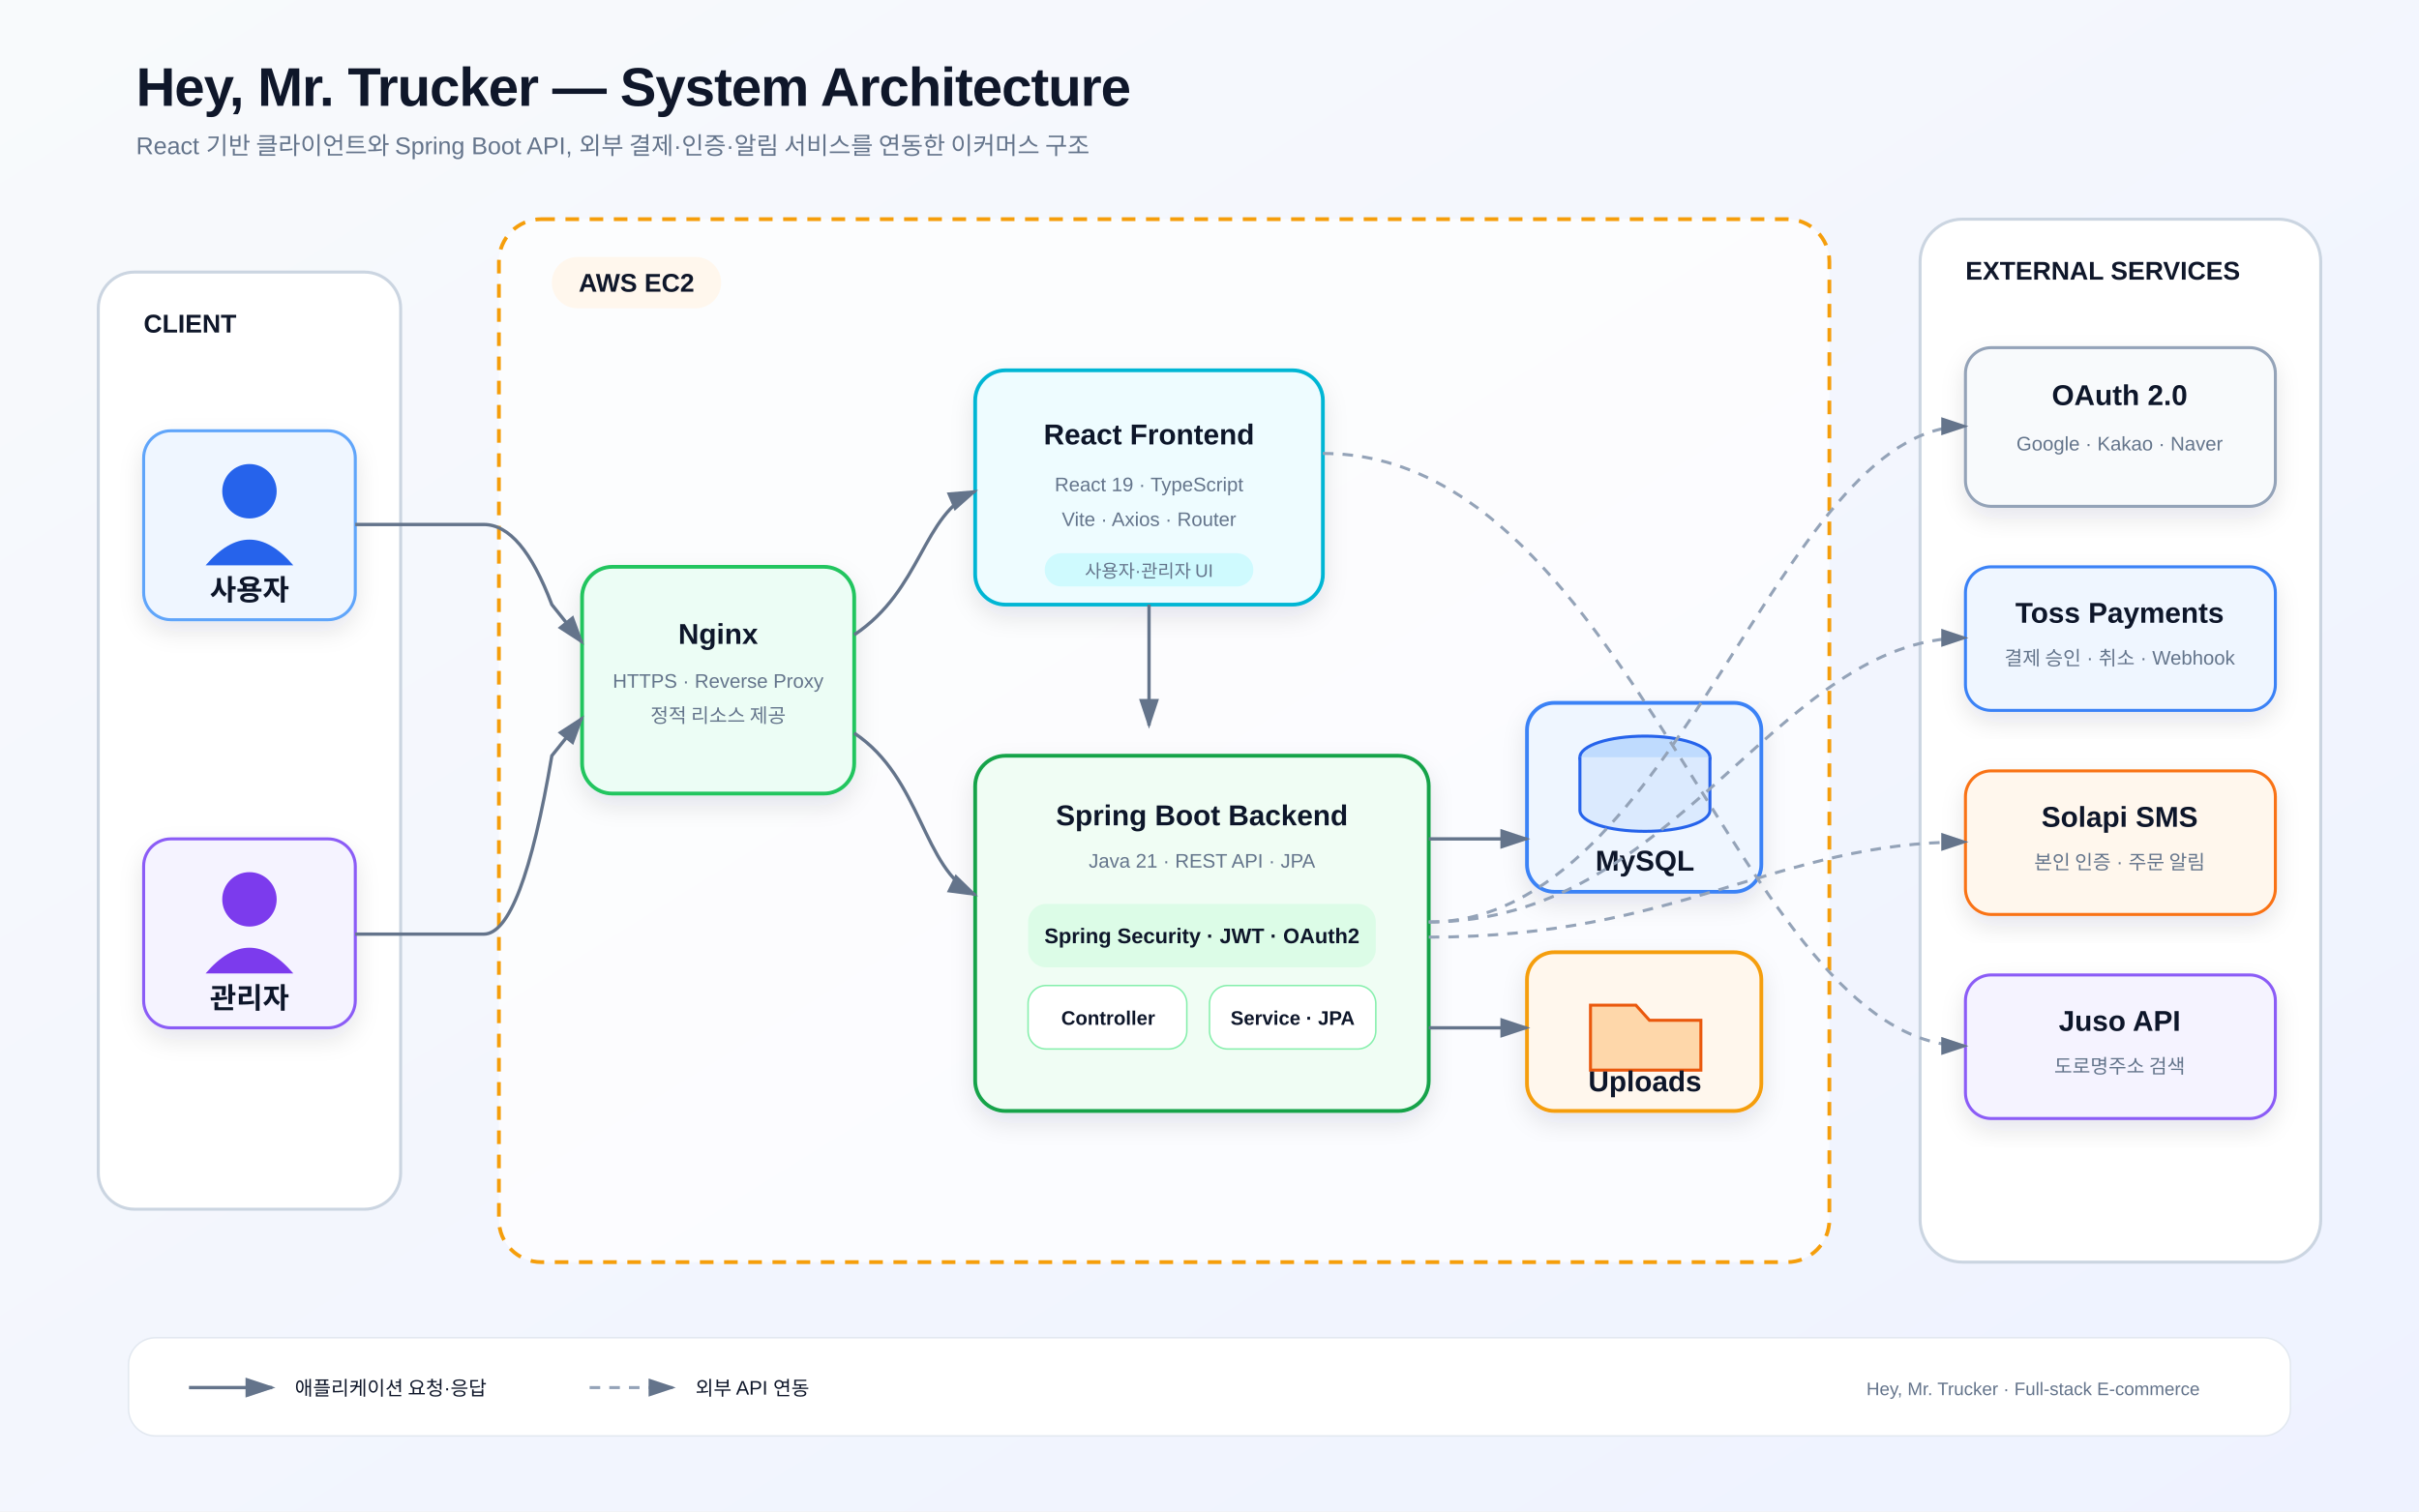
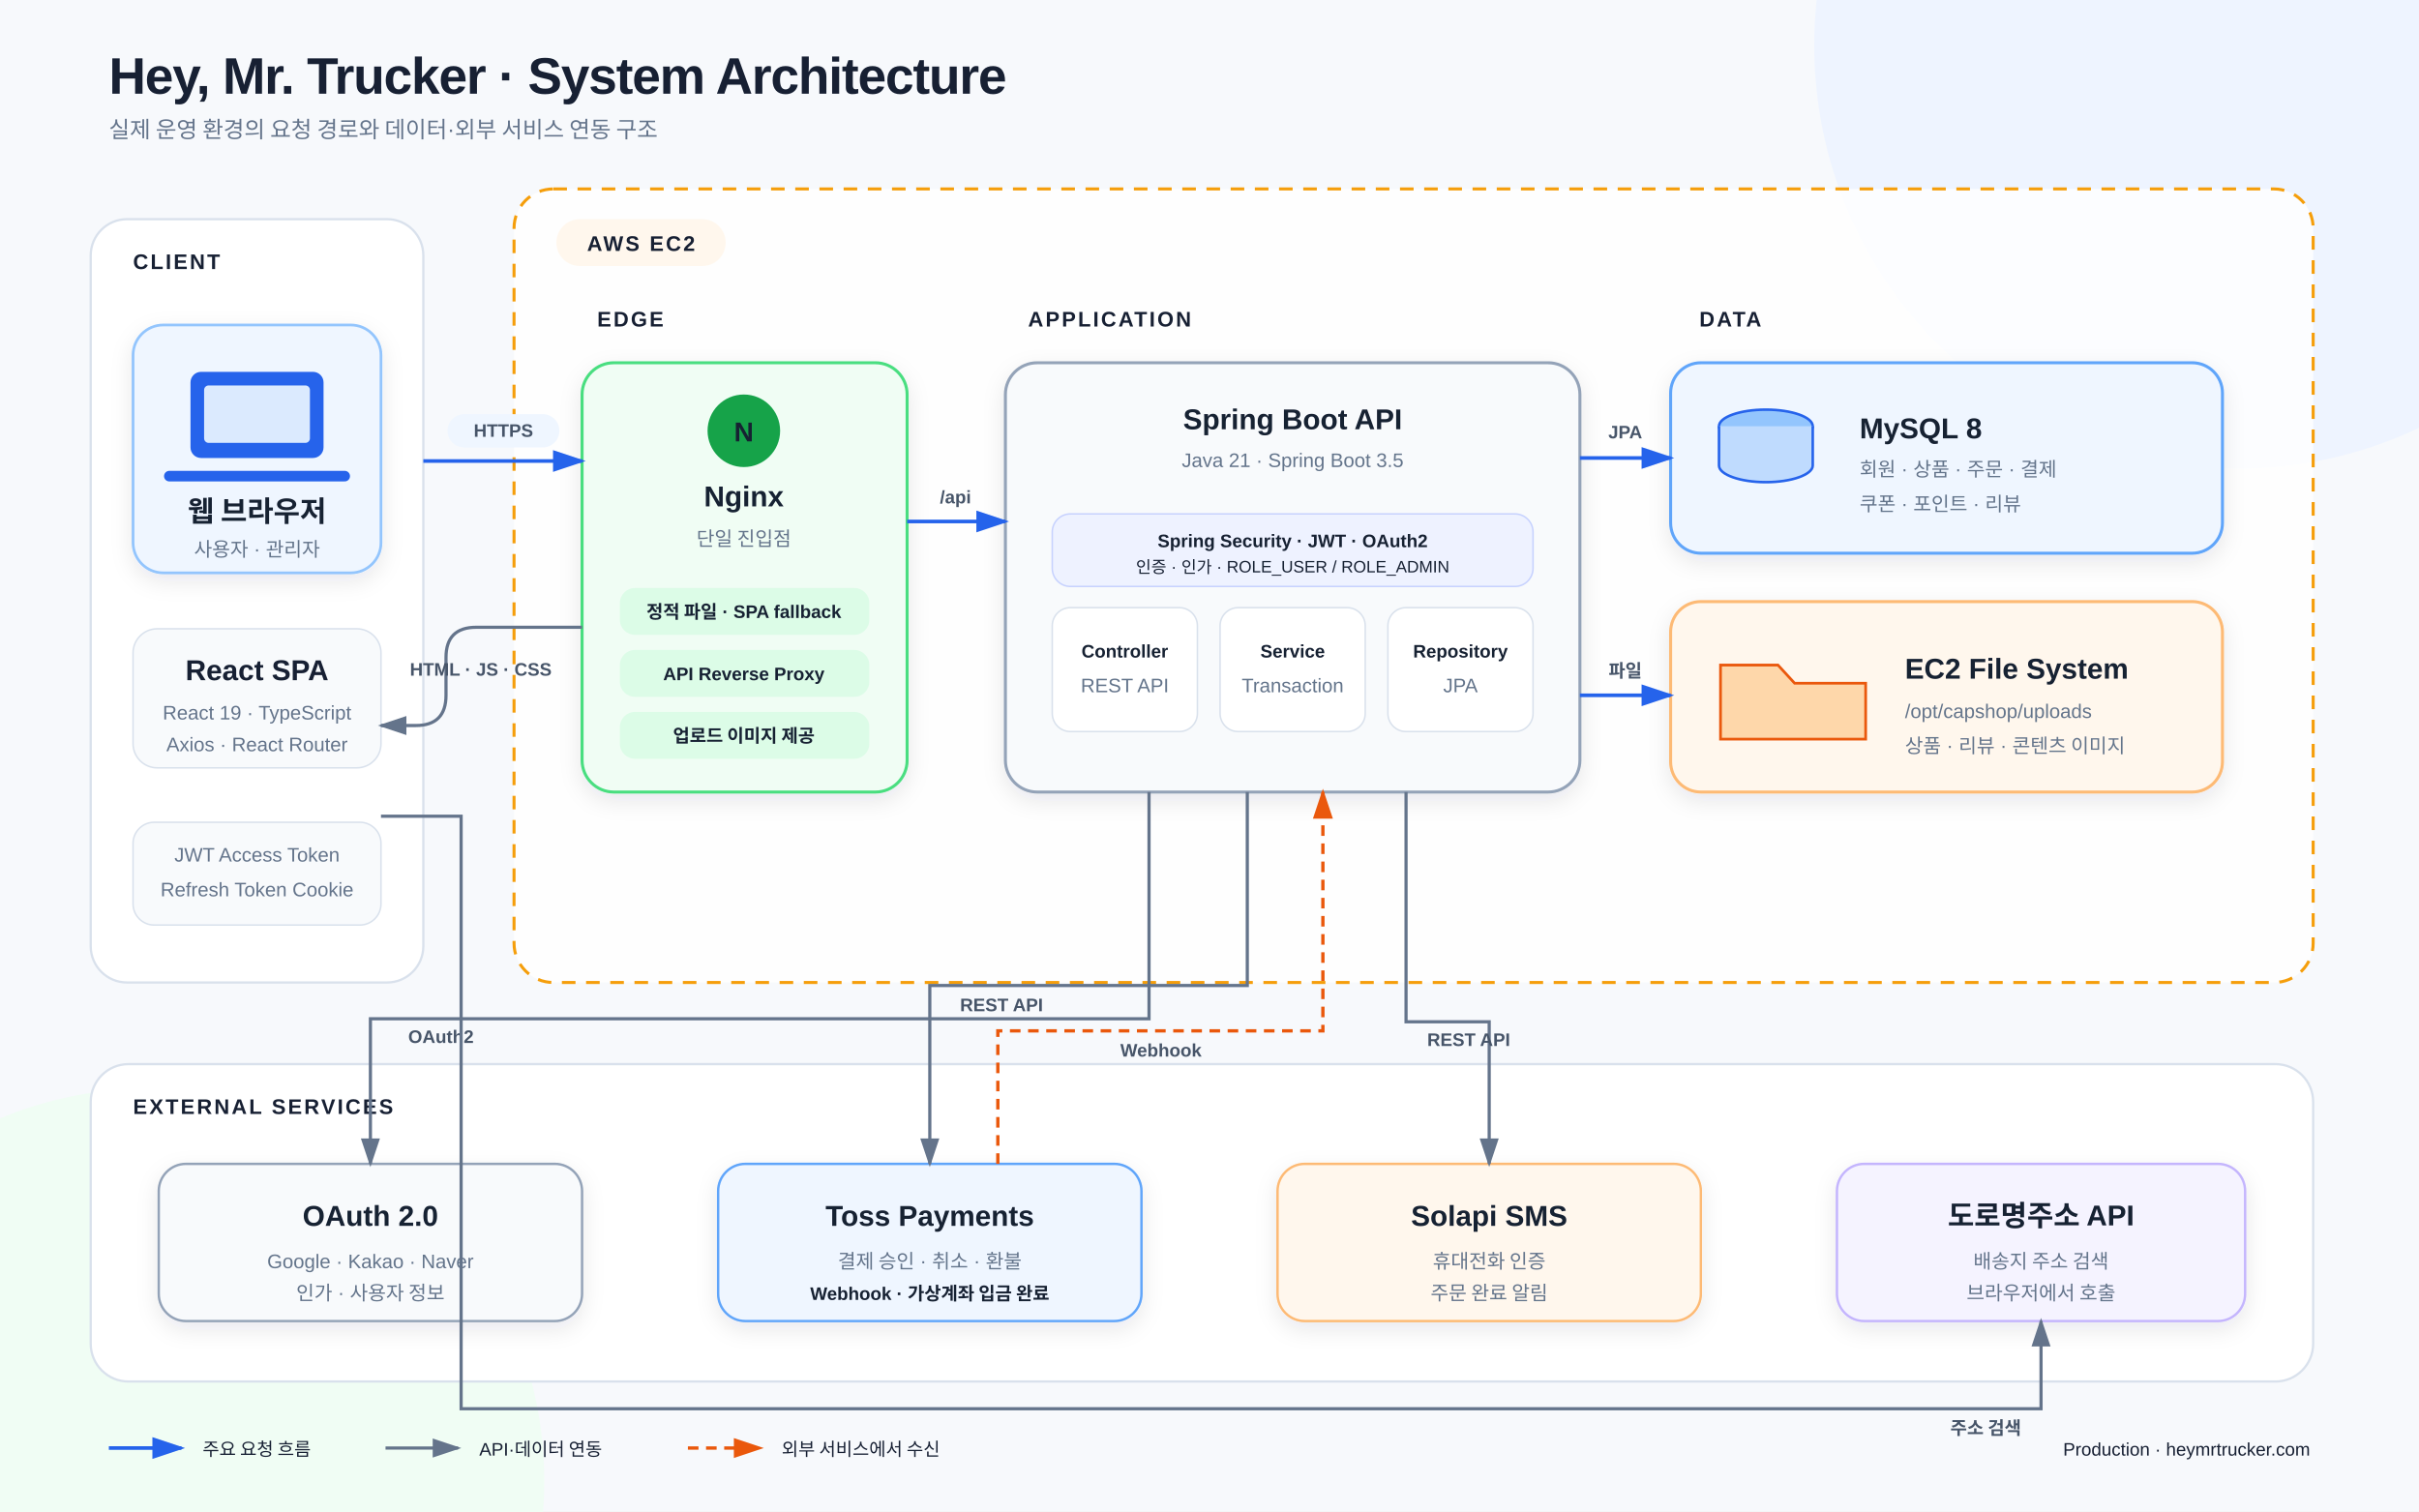
- <svg xmlns="http://www.w3.org/2000/svg" width="1600" height="1000" viewBox="0 0 1600 1000">
+ <svg xmlns="http://www.w3.org/2000/svg" width="1600" height="1000" viewBox="0 0 1600 1000" role="img" aria-labelledby="title desc">
  <defs>
-     <linearGradient id="bg" x1="0" y1="0" x2="1" y2="1">
-       <stop offset="0" stop-color="#f8fafc" />
-       <stop offset="1" stop-color="#eef2ff" />
-     </linearGradient>
-     <filter id="shadow" x="-20%" y="-20%" width="140%" height="140%">
-       <feDropShadow dx="0" dy="7" stdDeviation="8" flood-color="#0f172a" flood-opacity="0.10" />
+     <filter id="shadow" x="-20%" y="-20%" width="140%" height="150%">
+       <feDropShadow dx="0" dy="5" stdDeviation="7" flood-color="#172033" flood-opacity="0.09" />
    </filter>
-     <marker id="arrow" markerWidth="10" markerHeight="10" refX="8" refY="3" orient="auto" markerUnits="strokeWidth">
+     <marker id="arrow-blue" markerWidth="10" markerHeight="10" refX="8" refY="3" orient="auto" markerUnits="strokeWidth">
+       <path d="M0,0 L0,6 L9,3 z" fill="#2563eb" />
+     </marker>
+     <marker id="arrow-slate" markerWidth="10" markerHeight="10" refX="8" refY="3" orient="auto" markerUnits="strokeWidth">
      <path d="M0,0 L0,6 L9,3 z" fill="#64748b" />
    </marker>
+     <marker id="arrow-orange" markerWidth="10" markerHeight="10" refX="8" refY="3" orient="auto" markerUnits="strokeWidth">
+       <path d="M0,0 L0,6 L9,3 z" fill="#ea580c" />
+     </marker>
    <style>
-       text { font-family: Pretendard, "Apple SD Gothic Neo", "Noto Sans KR", Arial, sans-serif; fill: #0f172a; }
-       .title { font-size: 36px; font-weight: 800; letter-spacing: -0.6px; }
-       .subtitle { font-size: 16px; fill: #64748b; }
-       .zone-title { font-size: 17px; font-weight: 800; }
+       text { font-family: Pretendard, "Apple SD Gothic Neo", "Noto Sans KR", Arial, sans-serif; fill: #172033; }
+       .title { font-size: 34px; font-weight: 800; letter-spacing: -0.7px; }
+       .subtitle { font-size: 15px; fill: #64748b; }
+       .zone { font-size: 14px; font-weight: 800; letter-spacing: 1.4px; }
      .node-title { font-size: 19px; font-weight: 800; }
      .node-sub { font-size: 13px; fill: #64748b; }
-       .small { font-size: 12px; fill: #64748b; }
-       .line { fill: none; stroke: #64748b; stroke-width: 2.2; marker-end: url(#arrow); }
-       .dash { fill: none; stroke: #94a3b8; stroke-width: 2; stroke-dasharray: 7 6; marker-end: url(#arrow); }
+       .chip { font-size: 12px; font-weight: 700; }
+       .flow-label { font-size: 12px; font-weight: 700; fill: #475569; }
+       .main-line { fill: none; stroke: #2563eb; stroke-width: 2.4; marker-end: url(#arrow-blue); }
+       .api-line { fill: none; stroke: #64748b; stroke-width: 2.1; marker-end: url(#arrow-slate); }
+       .webhook-line { fill: none; stroke: #ea580c; stroke-width: 2.2; stroke-dasharray: 7 5; marker-end: url(#arrow-orange); }
    </style>
  </defs>
-   <rect width="1600" height="1000" fill="url(#bg)" />
-   <text x="90" y="70" class="title">Hey, Mr. Trucker — System Architecture</text>
-   <text x="90" y="102" class="subtitle">React 기반 클라이언트와 Spring Boot API, 외부 결제·인증·알림 서비스를 연동한 이커머스 구조</text>
-   <rect x="65" y="180" width="200" height="620" rx="24" fill="#ffffff" stroke="#cbd5e1" stroke-width="2" />
-   <text x="95" y="220" class="zone-title" fill="#475569">CLIENT</text>
+   <rect width="1600" height="1000" fill="#f7f9fc" />
+   <circle cx="1480" cy="30" r="280" fill="#eef4ff" />
+   <circle cx="100" cy="980" r="260" fill="#f0fdf4" />
+   <text x="72" y="62" class="title">Hey, Mr. Trucker · System Architecture</text>
+   <text x="72" y="91" class="subtitle">실제 운영 환경의 요청 경로와 데이터·외부 서비스 연동 구조</text>
+   <rect x="60" y="145" width="220" height="505" rx="24" fill="#ffffff" stroke="#d9e1ec" stroke-width="1.5" />
+   <text x="88" y="178" class="zone" fill="#64748b">CLIENT</text>
  <g filter="url(#shadow)">
-     <rect x="95" y="285" width="140" height="125" rx="18" fill="#eff6ff" stroke="#60a5fa" stroke-width="2" />
-     <circle cx="165" cy="325" r="18" fill="#2563eb" />
-     <path d="M136 374 Q165 340 194 374" fill="#2563eb" />
-     <text x="165" y="397" text-anchor="middle" class="node-title">사용자</text>
+     <rect x="88" y="215" width="164" height="164" rx="20" fill="#eff6ff" stroke="#93c5fd" stroke-width="1.8" />
+     <rect x="126" y="246" width="88" height="57" rx="7" fill="#2563eb" />
+     <rect x="135" y="255" width="70" height="38" rx="3" fill="#dbeafe" />
+     <path d="M112 315 h116" stroke="#2563eb" stroke-width="7" stroke-linecap="round" />
+     <text x="170" y="345" text-anchor="middle" class="node-title">웹 브라우저</text>
+     <text x="170" y="368" text-anchor="middle" class="node-sub">사용자 · 관리자</text>
+   </g>
+   <rect x="88" y="416" width="164" height="92" rx="16" fill="#f8fafc" stroke="#d9e1ec" />
+   <text x="170" y="450" text-anchor="middle" class="node-title">React SPA</text>
+   <text x="170" y="476" text-anchor="middle" class="node-sub">React 19 · TypeScript</text>
+   <text x="170" y="497" text-anchor="middle" class="node-sub">Axios · React Router</text>
+   <rect x="88" y="544" width="164" height="68" rx="14" fill="#f8fafc" stroke="#d9e1ec" />
+   <text x="170" y="570" text-anchor="middle" class="node-sub">JWT Access Token</text>
+   <text x="170" y="593" text-anchor="middle" class="node-sub">Refresh Token Cookie</text>
+   <rect x="340" y="125" width="1190" height="525" rx="26" fill="#ffffff" fill-opacity="0.82" stroke="#f59e0b" stroke-width="2" stroke-dasharray="9 7" />
+   <rect x="368" y="145" width="112" height="31" rx="15.5" fill="#fff7ed" />
+   <text x="424" y="166" text-anchor="middle" class="zone" fill="#c2410c">AWS EC2</text>
+   <text x="395" y="216" class="zone" fill="#64748b">EDGE</text>
+   <g filter="url(#shadow)">
+     <rect x="385" y="240" width="215" height="284" rx="21" fill="#f0fdf4" stroke="#4ade80" stroke-width="2" />
+     <circle cx="492" cy="285" r="24" fill="#16a34a" />
+     <text x="492" y="292" text-anchor="middle" font-size="18" font-weight="900" fill="#ffffff">N</text>
+     <text x="492" y="335" text-anchor="middle" class="node-title">Nginx</text>
+     <text x="492" y="361" text-anchor="middle" class="node-sub">단일 진입점</text>
+     <rect x="410" y="389" width="165" height="31" rx="10" fill="#dcfce7" />
+     <text x="492" y="409" text-anchor="middle" class="chip" fill="#166534">정적 파일 · SPA fallback</text>
+     <rect x="410" y="430" width="165" height="31" rx="10" fill="#dcfce7" />
+     <text x="492" y="450" text-anchor="middle" class="chip" fill="#166534">API Reverse Proxy</text>
+     <rect x="410" y="471" width="165" height="31" rx="10" fill="#dcfce7" />
+     <text x="492" y="491" text-anchor="middle" class="chip" fill="#166534">업로드 이미지 제공</text>
+   </g>
+   <text x="680" y="216" class="zone" fill="#64748b">APPLICATION</text>
+   <g filter="url(#shadow)">
+     <rect x="665" y="240" width="380" height="284" rx="21" fill="#f8fafc" stroke="#94a3b8" stroke-width="2" />
+     <text x="855" y="284" text-anchor="middle" class="node-title">Spring Boot API</text>
+     <text x="855" y="309" text-anchor="middle" class="node-sub">Java 21 · Spring Boot 3.5</text>
+     <rect x="696" y="340" width="318" height="48" rx="12" fill="#eef2ff" stroke="#c7d2fe" />
+     <text x="855" y="362" text-anchor="middle" class="chip" fill="#3730a3">Spring Security · JWT · OAuth2</text>
+     <text x="855" y="379" text-anchor="middle" font-size="11" fill="#6366f1">인증 · 인가 · ROLE_USER / ROLE_ADMIN</text>
+     <rect x="696" y="402" width="96" height="82" rx="12" fill="#ffffff" stroke="#d9e1ec" />
+     <text x="744" y="435" text-anchor="middle" class="chip">Controller</text>
+     <text x="744" y="458" text-anchor="middle" class="node-sub">REST API</text>
+     <rect x="807" y="402" width="96" height="82" rx="12" fill="#ffffff" stroke="#d9e1ec" />
+     <text x="855" y="435" text-anchor="middle" class="chip">Service</text>
+     <text x="855" y="458" text-anchor="middle" class="node-sub">Transaction</text>
+     <rect x="918" y="402" width="96" height="82" rx="12" fill="#ffffff" stroke="#d9e1ec" />
+     <text x="966" y="435" text-anchor="middle" class="chip">Repository</text>
+     <text x="966" y="458" text-anchor="middle" class="node-sub">JPA</text>
+   </g>
+   <text x="1124" y="216" class="zone" fill="#64748b">DATA</text>
+   <g filter="url(#shadow)">
+     <rect x="1105" y="240" width="365" height="126" rx="20" fill="#eff6ff" stroke="#60a5fa" stroke-width="2" />
+     <ellipse cx="1168" cy="282" rx="31" ry="11" fill="#93c5fd" stroke="#2563eb" stroke-width="1.7" />
+     <path d="M1137 282 v26 c0 6 14 11 31 11 s31-5 31-11 v-26" fill="#bfdbfe" stroke="#2563eb" stroke-width="1.7" />
+     <text x="1230" y="290" class="node-title">MySQL 8</text>
+     <text x="1230" y="315" class="node-sub">회원 · 상품 · 주문 · 결제</text>
+     <text x="1230" y="338" class="node-sub">쿠폰 · 포인트 · 리뷰</text>
  </g>
  <g filter="url(#shadow)">
-     <rect x="95" y="555" width="140" height="125" rx="18" fill="#f5f3ff" stroke="#8b5cf6" stroke-width="2" />
-     <circle cx="165" cy="595" r="18" fill="#7c3aed" />
-     <path d="M136 644 Q165 610 194 644" fill="#7c3aed" />
-     <text x="165" y="667" text-anchor="middle" class="node-title">관리자</text>
+     <rect x="1105" y="398" width="365" height="126" rx="20" fill="#fff7ed" stroke="#fdba74" stroke-width="2" />
+     <path d="M1138 440 h38 l11 12 h47 v37 h-96z" fill="#fed7aa" stroke="#ea580c" stroke-width="1.8" />
+     <text x="1260" y="449" class="node-title">EC2 File System</text>
+     <text x="1260" y="475" class="node-sub">/opt/capshop/uploads</text>
+     <text x="1260" y="498" class="node-sub">상품 · 리뷰 · 콘텐츠 이미지</text>
  </g>
-   <rect x="330" y="145" width="880" height="690" rx="28" fill="#ffffff" fill-opacity="0.72" stroke="#f59e0b" stroke-width="2.5" stroke-dasharray="9 7" />
-   <rect x="365" y="170" width="112" height="34" rx="17" fill="#fff7ed" />
-   <text x="421" y="193" text-anchor="middle" class="zone-title" fill="#c2410c">AWS EC2</text>
+   <path d="M280 305 H385" class="main-line" />
+   <rect x="296" y="274" width="74" height="22" rx="11" fill="#eff6ff" />
+   <text x="333" y="289" text-anchor="middle" class="flow-label">HTTPS</text>
+   <path d="M600 345 H665" class="main-line" />
+   <text x="632" y="333" text-anchor="middle" class="flow-label">/api</text>
+   <path d="M1045 303 H1105" class="main-line" />
+   <text x="1075" y="290" text-anchor="middle" class="flow-label">JPA</text>
+   <path d="M1045 460 H1105" class="main-line" />
+   <text x="1075" y="448" text-anchor="middle" class="flow-label">파일</text>
+   <path d="M385 415 H315 Q295 415 295 435 V460 Q295 480 275 480 H252" class="api-line" />
+   <text x="318" y="447" text-anchor="middle" class="flow-label">HTML · JS · CSS</text>
+   <rect x="60" y="704" width="1470" height="210" rx="25" fill="#ffffff" stroke="#d9e1ec" stroke-width="1.5" />
+   <text x="88" y="737" class="zone" fill="#64748b">EXTERNAL SERVICES</text>
  <g filter="url(#shadow)">
-     <rect x="385" y="375" width="180" height="150" rx="20" fill="#ecfdf5" stroke="#22c55e" stroke-width="2.5" />
-     <text x="475" y="426" text-anchor="middle" class="node-title">Nginx</text>
-     <text x="475" y="455" text-anchor="middle" class="node-sub">HTTPS · Reverse Proxy</text>
-     <text x="475" y="478" text-anchor="middle" class="node-sub">정적 리소스 제공</text>
+     <rect x="105" y="770" width="280" height="104" rx="18" fill="#f8fafc" stroke="#94a3b8" stroke-width="1.6" />
+     <text x="245" y="811" text-anchor="middle" class="node-title">OAuth 2.0</text>
+     <text x="245" y="839" text-anchor="middle" class="node-sub">Google · Kakao · Naver</text>
+     <text x="245" y="860" text-anchor="middle" class="node-sub">인가 · 사용자 정보</text>
  </g>
  <g filter="url(#shadow)">
-     <rect x="645" y="245" width="230" height="155" rx="20" fill="#eefcff" stroke="#06b6d4" stroke-width="2.5" />
-     <text x="760" y="294" text-anchor="middle" class="node-title">React Frontend</text>
-     <text x="760" y="325" text-anchor="middle" class="node-sub">React 19 · TypeScript</text>
-     <text x="760" y="348" text-anchor="middle" class="node-sub">Vite · Axios · Router</text>
-     <rect x="691" y="366" width="138" height="22" rx="11" fill="#cffafe" />
-     <text x="760" y="382" text-anchor="middle" class="small">사용자·관리자 UI</text>
+     <rect x="475" y="770" width="280" height="104" rx="18" fill="#eff6ff" stroke="#60a5fa" stroke-width="1.6" />
+     <text x="615" y="811" text-anchor="middle" class="node-title">Toss Payments</text>
+     <text x="615" y="839" text-anchor="middle" class="node-sub">결제 승인 · 취소 · 환불</text>
+     <text x="615" y="860" text-anchor="middle" font-size="12" font-weight="700" fill="#ea580c">Webhook · 가상계좌 입금 완료</text>
  </g>
  <g filter="url(#shadow)">
-     <rect x="645" y="500" width="300" height="235" rx="20" fill="#f0fdf4" stroke="#16a34a" stroke-width="2.5" />
-     <text x="795" y="546" text-anchor="middle" class="node-title">Spring Boot Backend</text>
-     <text x="795" y="574" text-anchor="middle" class="node-sub">Java 21 · REST API · JPA</text>
-     <rect x="680" y="598" width="230" height="42" rx="12" fill="#dcfce7" />
-     <text x="795" y="624" text-anchor="middle" font-size="14" font-weight="700">Spring Security · JWT · OAuth2</text>
-     <rect x="680" y="652" width="105" height="42" rx="12" fill="#ffffff" stroke="#86efac" />
-     <text x="733" y="678" text-anchor="middle" font-size="13" font-weight="700">Controller</text>
-     <rect x="800" y="652" width="110" height="42" rx="12" fill="#ffffff" stroke="#86efac" />
-     <text x="855" y="678" text-anchor="middle" font-size="13" font-weight="700">Service · JPA</text>
+     <rect x="845" y="770" width="280" height="104" rx="18" fill="#fff7ed" stroke="#fdba74" stroke-width="1.6" />
+     <text x="985" y="811" text-anchor="middle" class="node-title">Solapi SMS</text>
+     <text x="985" y="839" text-anchor="middle" class="node-sub">휴대전화 인증</text>
+     <text x="985" y="860" text-anchor="middle" class="node-sub">주문 완료 알림</text>
  </g>
  <g filter="url(#shadow)">
-     <rect x="1010" y="465" width="155" height="125" rx="18" fill="#eff6ff" stroke="#3b82f6" stroke-width="2.5" />
-     <ellipse cx="1088" cy="501" rx="43" ry="14" fill="#bfdbfe" stroke="#2563eb" stroke-width="2" />
-     <path d="M1045 501 v35 c0 8 19 14 43 14 s43-6 43-14 v-35" fill="#dbeafe" stroke="#2563eb" stroke-width="2" />
-     <text x="1088" y="576" text-anchor="middle" class="node-title">MySQL</text>
+     <rect x="1215" y="770" width="270" height="104" rx="18" fill="#f5f3ff" stroke="#c4b5fd" stroke-width="1.6" />
+     <text x="1350" y="811" text-anchor="middle" class="node-title">도로명주소 API</text>
+     <text x="1350" y="839" text-anchor="middle" class="node-sub">배송지 주소 검색</text>
+     <text x="1350" y="860" text-anchor="middle" class="node-sub">브라우저에서 호출</text>
  </g>
-   <g filter="url(#shadow)">
-     <rect x="1010" y="630" width="155" height="105" rx="18" fill="#fff7ed" stroke="#f59e0b" stroke-width="2.5" />
-     <path d="M1052 665 h30 l9 10 h34 v33 h-73z" fill="#fed7aa" stroke="#ea580c" stroke-width="2" />
-     <text x="1088" y="722" text-anchor="middle" class="node-title">Uploads</text>
-   </g>
-   <rect x="1270" y="145" width="265" height="690" rx="28" fill="#ffffff" stroke="#cbd5e1" stroke-width="2" />
-   <text x="1300" y="185" class="zone-title" fill="#475569">EXTERNAL SERVICES</text>
-   <g filter="url(#shadow)">
-     <rect x="1300" y="230" width="205" height="105" rx="17" fill="#f8fafc" stroke="#94a3b8" stroke-width="2" />
-     <text x="1402" y="268" text-anchor="middle" class="node-title">OAuth 2.0</text>
-     <text x="1402" y="298" text-anchor="middle" class="node-sub">Google · Kakao · Naver</text>
-   </g>
-   <g filter="url(#shadow)">
-     <rect x="1300" y="375" width="205" height="95" rx="17" fill="#eff6ff" stroke="#3b82f6" stroke-width="2" />
-     <text x="1402" y="412" text-anchor="middle" class="node-title">Toss Payments</text>
-     <text x="1402" y="440" text-anchor="middle" class="node-sub">결제 승인 · 취소 · Webhook</text>
-   </g>
-   <g filter="url(#shadow)">
-     <rect x="1300" y="510" width="205" height="95" rx="17" fill="#fff7ed" stroke="#f97316" stroke-width="2" />
-     <text x="1402" y="547" text-anchor="middle" class="node-title">Solapi SMS</text>
-     <text x="1402" y="575" text-anchor="middle" class="node-sub">본인 인증 · 주문 알림</text>
-   </g>
-   <g filter="url(#shadow)">
-     <rect x="1300" y="645" width="205" height="95" rx="17" fill="#f5f3ff" stroke="#8b5cf6" stroke-width="2" />
-     <text x="1402" y="682" text-anchor="middle" class="node-title">Juso API</text>
-     <text x="1402" y="710" text-anchor="middle" class="node-sub">도로명주소 검색</text>
-   </g>
-   <path d="M235 347 H320 Q345 347 365 400 L385 425" class="line" />
-   <path d="M235 618 H320 Q345 618 365 500 L385 475" class="line" />
-   <path d="M565 420 C610 390 610 340 645 325" class="line" />
-   <path d="M565 485 C610 515 610 575 645 592" class="line" />
-   <path d="M760 400 V480" class="line" />
-   <path d="M945 555 H1010" class="line" />
-   <path d="M945 680 H1010" class="line" />
-   <path d="M945 610 C1110 610 1175 282 1300 282" class="dash" />
-   <path d="M945 610 C1110 610 1175 422 1300 422" class="dash" />
-   <path d="M945 620 C1110 620 1175 557 1300 557" class="dash" />
-   <path d="M875 300 C1080 300 1150 692 1300 692" class="dash" />
-   <rect x="85" y="885" width="1430" height="65" rx="18" fill="#ffffff" stroke="#e2e8f0" />
-   <line x1="125" y1="918" x2="180" y2="918" class="line" />
-   <text x="195" y="923" font-size="13">애플리케이션 요청·응답</text>
-   <line x1="390" y1="918" x2="445" y2="918" class="dash" />
-   <text x="460" y="923" font-size="13">외부 API 연동</text>
-   <text x="1455" y="923" text-anchor="end" class="small">Hey, Mr. Trucker · Full-stack E-commerce</text>
+   <path d="M760 524 V674 H245 V770" class="api-line" />
+   <text x="270" y="690" class="flow-label">OAuth2</text>
+   <path d="M825 524 V652 H615 V770" class="api-line" />
+   <text x="635" y="669" class="flow-label">REST API</text>
+   <path d="M660 770 V682 H875 V524" class="webhook-line" />
+   <text x="741" y="699" class="flow-label" fill="#c2410c">Webhook</text>
+   <path d="M930 524 V676 H985 V770" class="api-line" />
+   <text x="944" y="692" class="flow-label">REST API</text>
+   <path d="M252 540 H305 V932 H1350 V874" class="api-line" />
+   <text x="1290" y="949" class="flow-label">주소 검색</text>
+   <line x1="72" y1="958" x2="120" y2="958" class="main-line" />
+   <text x="134" y="963" font-size="12" fill="#64748b">주요 요청 흐름</text>
+   <line x1="255" y1="958" x2="303" y2="958" class="api-line" />
+   <text x="317" y="963" font-size="12" fill="#64748b">API·데이터 연동</text>
+   <line x1="455" y1="958" x2="503" y2="958" class="webhook-line" />
+   <text x="517" y="963" font-size="12" fill="#64748b">외부 서비스에서 수신</text>
+   <text x="1528" y="963" text-anchor="end" font-size="12" fill="#94a3b8">Production · heymrtrucker.com</text>
</svg>
